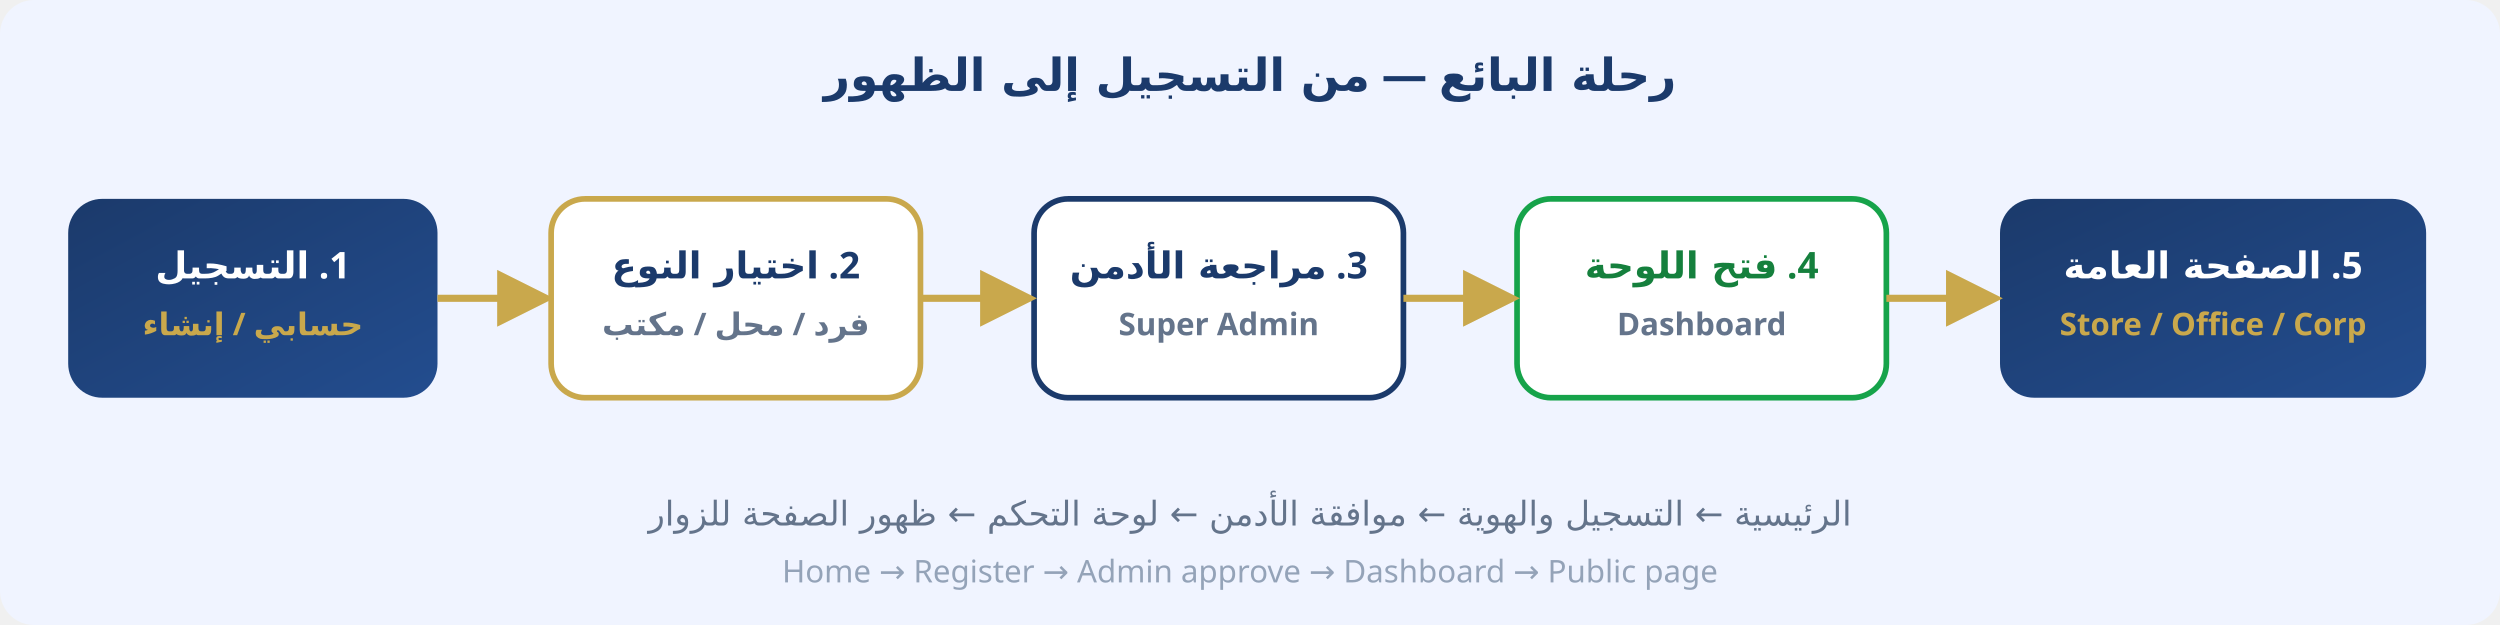
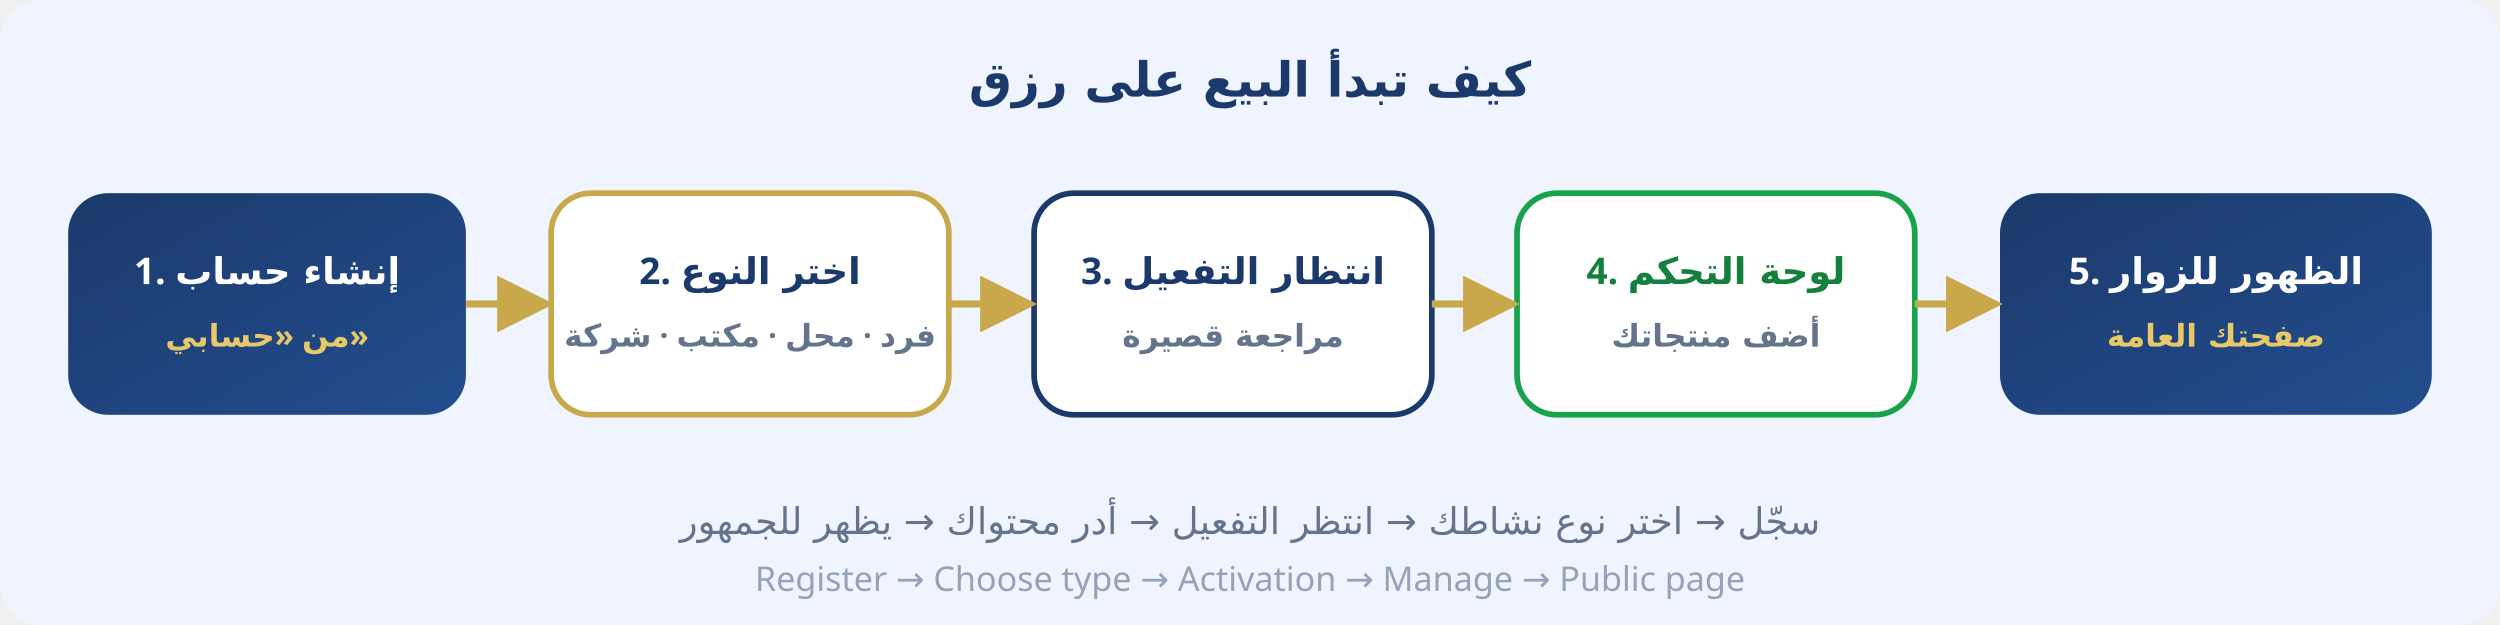
- <svg xmlns="http://www.w3.org/2000/svg" viewBox="0 0 880 220" direction="rtl">
+ <svg xmlns="http://www.w3.org/2000/svg" viewBox="0 0 880 220" role="img" aria-label="seller journey">
  <defs>
    <linearGradient id="g1" x1="0" y1="0" x2="1" y2="1">
      <stop offset="0%" stop-color="#1B3A6B" />
      <stop offset="100%" stop-color="#234d8f" />
    </linearGradient>
    <marker id="arr" markerWidth="8" markerHeight="8" refX="6" refY="4" orient="auto">
      <path d="M0,0 L8,4 L0,8 Z" fill="#C9A84C" />
    </marker>
  </defs>
-   <rect width="880" height="220" rx="12" fill="#f0f4ff" />
-   <text x="440" y="32" text-anchor="middle" fill="#1B3A6B" font-size="16" font-weight="800" font-family="Tahoma,Segoe UI,sans-serif">رحلة البائع — من التسجيل إلى الظهور</text>
+   <rect width="880" height="220" rx="14" fill="#f0f4ff" />
+   <text x="440" y="34" text-anchor="middle" fill="#1B3A6B" font-size="17" font-weight="800" font-family="Tahoma,Segoe UI,sans-serif">كيف تبدأ البيع على رزق</text>
  <g font-family="Tahoma,Segoe UI,sans-serif" font-size="13" font-weight="700">
-     <rect x="24" y="70" width="130" height="70" rx="12" fill="url(#g1)" />
-     <text x="89" y="98" fill="#fff" text-anchor="middle">1. التسجيل</text>
-     <text x="89" y="118" fill="#C9A84C" text-anchor="middle" font-size="11">حسابي / إنشاء</text>
-     <rect x="194" y="70" width="130" height="70" rx="12" fill="#fff" stroke="#C9A84C" stroke-width="2" />
-     <text x="259" y="98" fill="#1B3A6B" text-anchor="middle">2. اختيار النوع</text>
-     <text x="259" y="118" fill="#64748b" text-anchor="middle" font-size="11">فرد / محل / مكتب</text>
-     <rect x="364" y="70" width="130" height="70" rx="12" fill="#fff" stroke="#1B3A6B" stroke-width="2" />
-     <text x="429" y="98" fill="#1B3A6B" text-anchor="middle">3. مراجعة الأدمن</text>
-     <text x="429" y="118" fill="#64748b" text-anchor="middle" font-size="11">Super Admin</text>
-     <rect x="534" y="70" width="130" height="70" rx="12" fill="#fff" stroke="#16a34a" stroke-width="2" />
-     <text x="599" y="98" fill="#15803d" text-anchor="middle">4. فتح اللوحة</text>
-     <text x="599" y="118" fill="#64748b" text-anchor="middle" font-size="11">Dashboard</text>
-     <rect x="704" y="70" width="150" height="70" rx="12" fill="url(#g1)" />
-     <text x="779" y="98" fill="#fff" text-anchor="middle">5. الصفحة العامة</text>
-     <text x="779" y="118" fill="#C9A84C" text-anchor="middle" font-size="11">Store / Office / Corp</text>
+     <rect x="24" y="68" width="140" height="78" rx="14" fill="url(#g1)" />
+     <text x="94" y="100" fill="#fff" text-anchor="middle">1. إنشاء حساب</text>
+     <text x="94" y="122" fill="#E8C96A" text-anchor="middle" font-size="11">من «حسابي»</text>
+     <rect x="194" y="68" width="140" height="78" rx="14" fill="#fff" stroke="#C9A84C" stroke-width="2" />
+     <text x="264" y="100" fill="#1B3A6B" text-anchor="middle">2. اختر النوع</text>
+     <text x="264" y="122" fill="#64748b" text-anchor="middle" font-size="11">فرد · محل · مكتب · شركة</text>
+     <rect x="364" y="68" width="140" height="78" rx="14" fill="#fff" stroke="#1B3A6B" stroke-width="2" />
+     <text x="434" y="100" fill="#1B3A6B" text-anchor="middle">3. انتظار التفعيل</text>
+     <text x="434" y="122" fill="#64748b" text-anchor="middle" font-size="11">مراجعة قصيرة</text>
+     <rect x="534" y="68" width="140" height="78" rx="14" fill="#fff" stroke="#16a34a" stroke-width="2" />
+     <text x="604" y="100" fill="#15803d" text-anchor="middle">4. لوحة التحكم</text>
+     <text x="604" y="122" fill="#64748b" text-anchor="middle" font-size="11">أضف منتجاتك</text>
+     <rect x="704" y="68" width="152" height="78" rx="14" fill="url(#g1)" />
+     <text x="780" y="100" fill="#fff" text-anchor="middle">5. الظهور للزوار</text>
+     <text x="780" y="122" fill="#E8C96A" text-anchor="middle" font-size="11">صفحتك العامة</text>
  </g>
-   <line x1="154" y1="105" x2="190" y2="105" stroke="#C9A84C" stroke-width="2.5" marker-end="url(#arr)" />
-   <line x1="324" y1="105" x2="360" y2="105" stroke="#C9A84C" stroke-width="2.5" marker-end="url(#arr)" />
-   <line x1="494" y1="105" x2="530" y2="105" stroke="#C9A84C" stroke-width="2.5" marker-end="url(#arr)" />
-   <line x1="664" y1="105" x2="700" y2="105" stroke="#C9A84C" stroke-width="2.5" marker-end="url(#arr)" />
-   <text x="440" y="185" text-anchor="middle" fill="#64748b" font-size="12" font-family="Tahoma,Segoe UI,sans-serif">الرئيسية ← التسجيل والهوية ← موافقة الأدمن ← لوحة التحكم ← ظهور الصفحة للزوار</text>
-   <text x="440" y="205" text-anchor="middle" fill="#94a3b8" font-size="11" font-family="Segoe UI,sans-serif">Home → Register → Admin approve → Dashboard → Public page</text>
+   <line x1="164" y1="107" x2="190" y2="107" stroke="#C9A84C" stroke-width="2.5" marker-end="url(#arr)" />
+   <line x1="334" y1="107" x2="360" y2="107" stroke="#C9A84C" stroke-width="2.5" marker-end="url(#arr)" />
+   <line x1="504" y1="107" x2="530" y2="107" stroke="#C9A84C" stroke-width="2.5" marker-end="url(#arr)" />
+   <line x1="674" y1="107" x2="700" y2="107" stroke="#C9A84C" stroke-width="2.5" marker-end="url(#arr)" />
+   <text x="440" y="188" text-anchor="middle" fill="#64748b" font-size="13" font-family="Tahoma,Segoe UI,sans-serif">سجّل → اختر نوع نشاطك → انتظر التفعيل → أدر محتواك → يظهر للجمهور</text>
+   <text x="440" y="208" text-anchor="middle" fill="#94a3b8" font-size="12" font-family="Segoe UI,sans-serif">Register → Choose type → Activation → Manage → Public page</text>
</svg>
